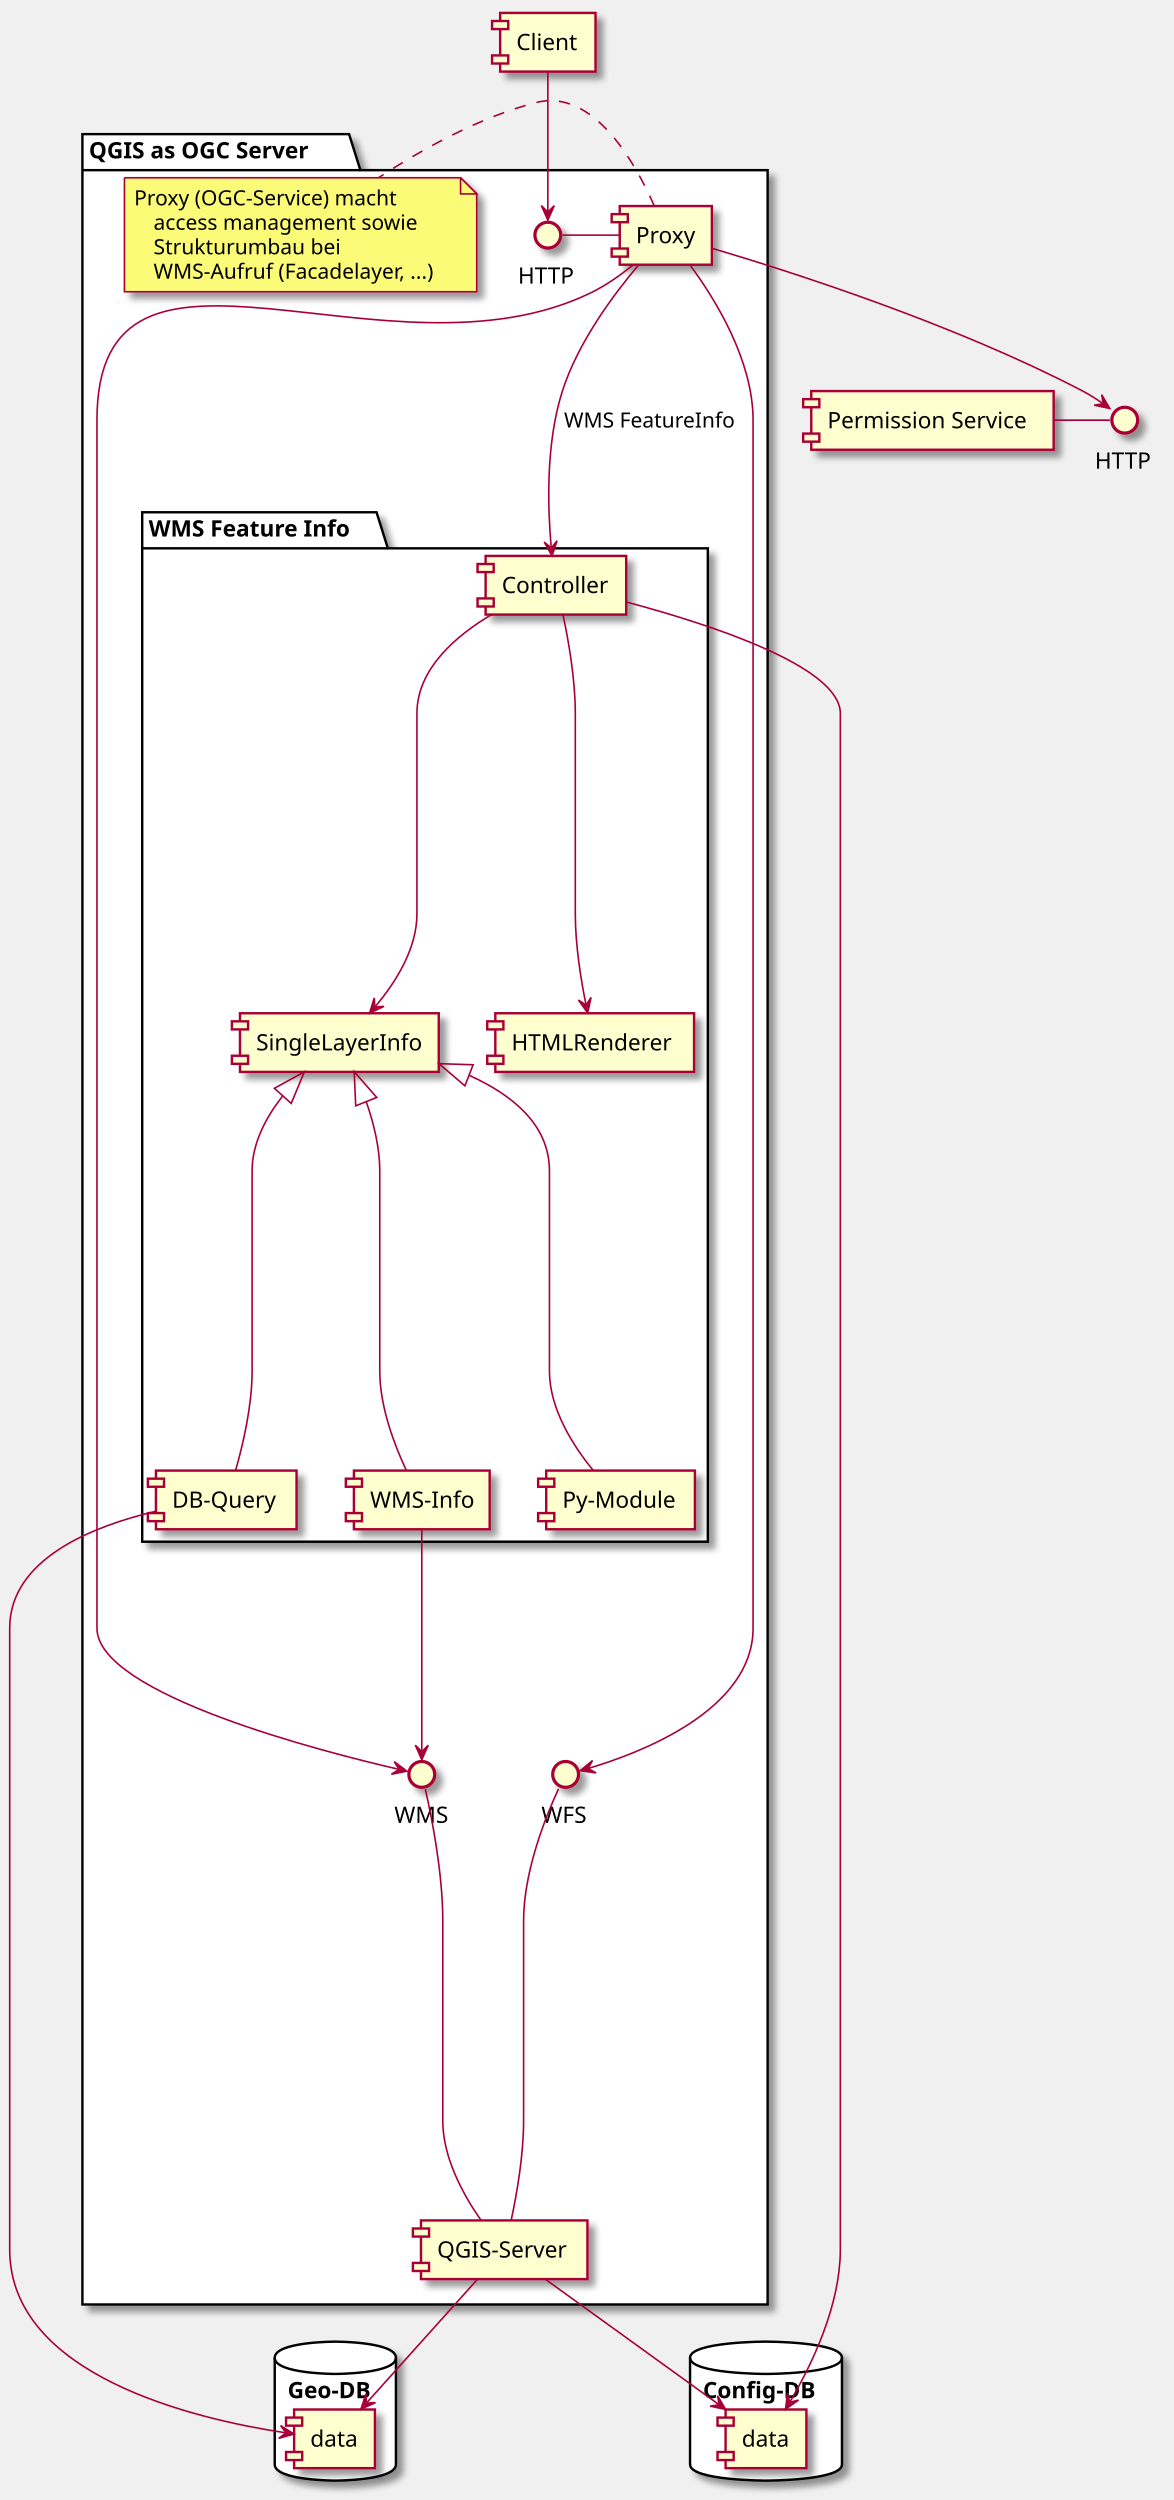
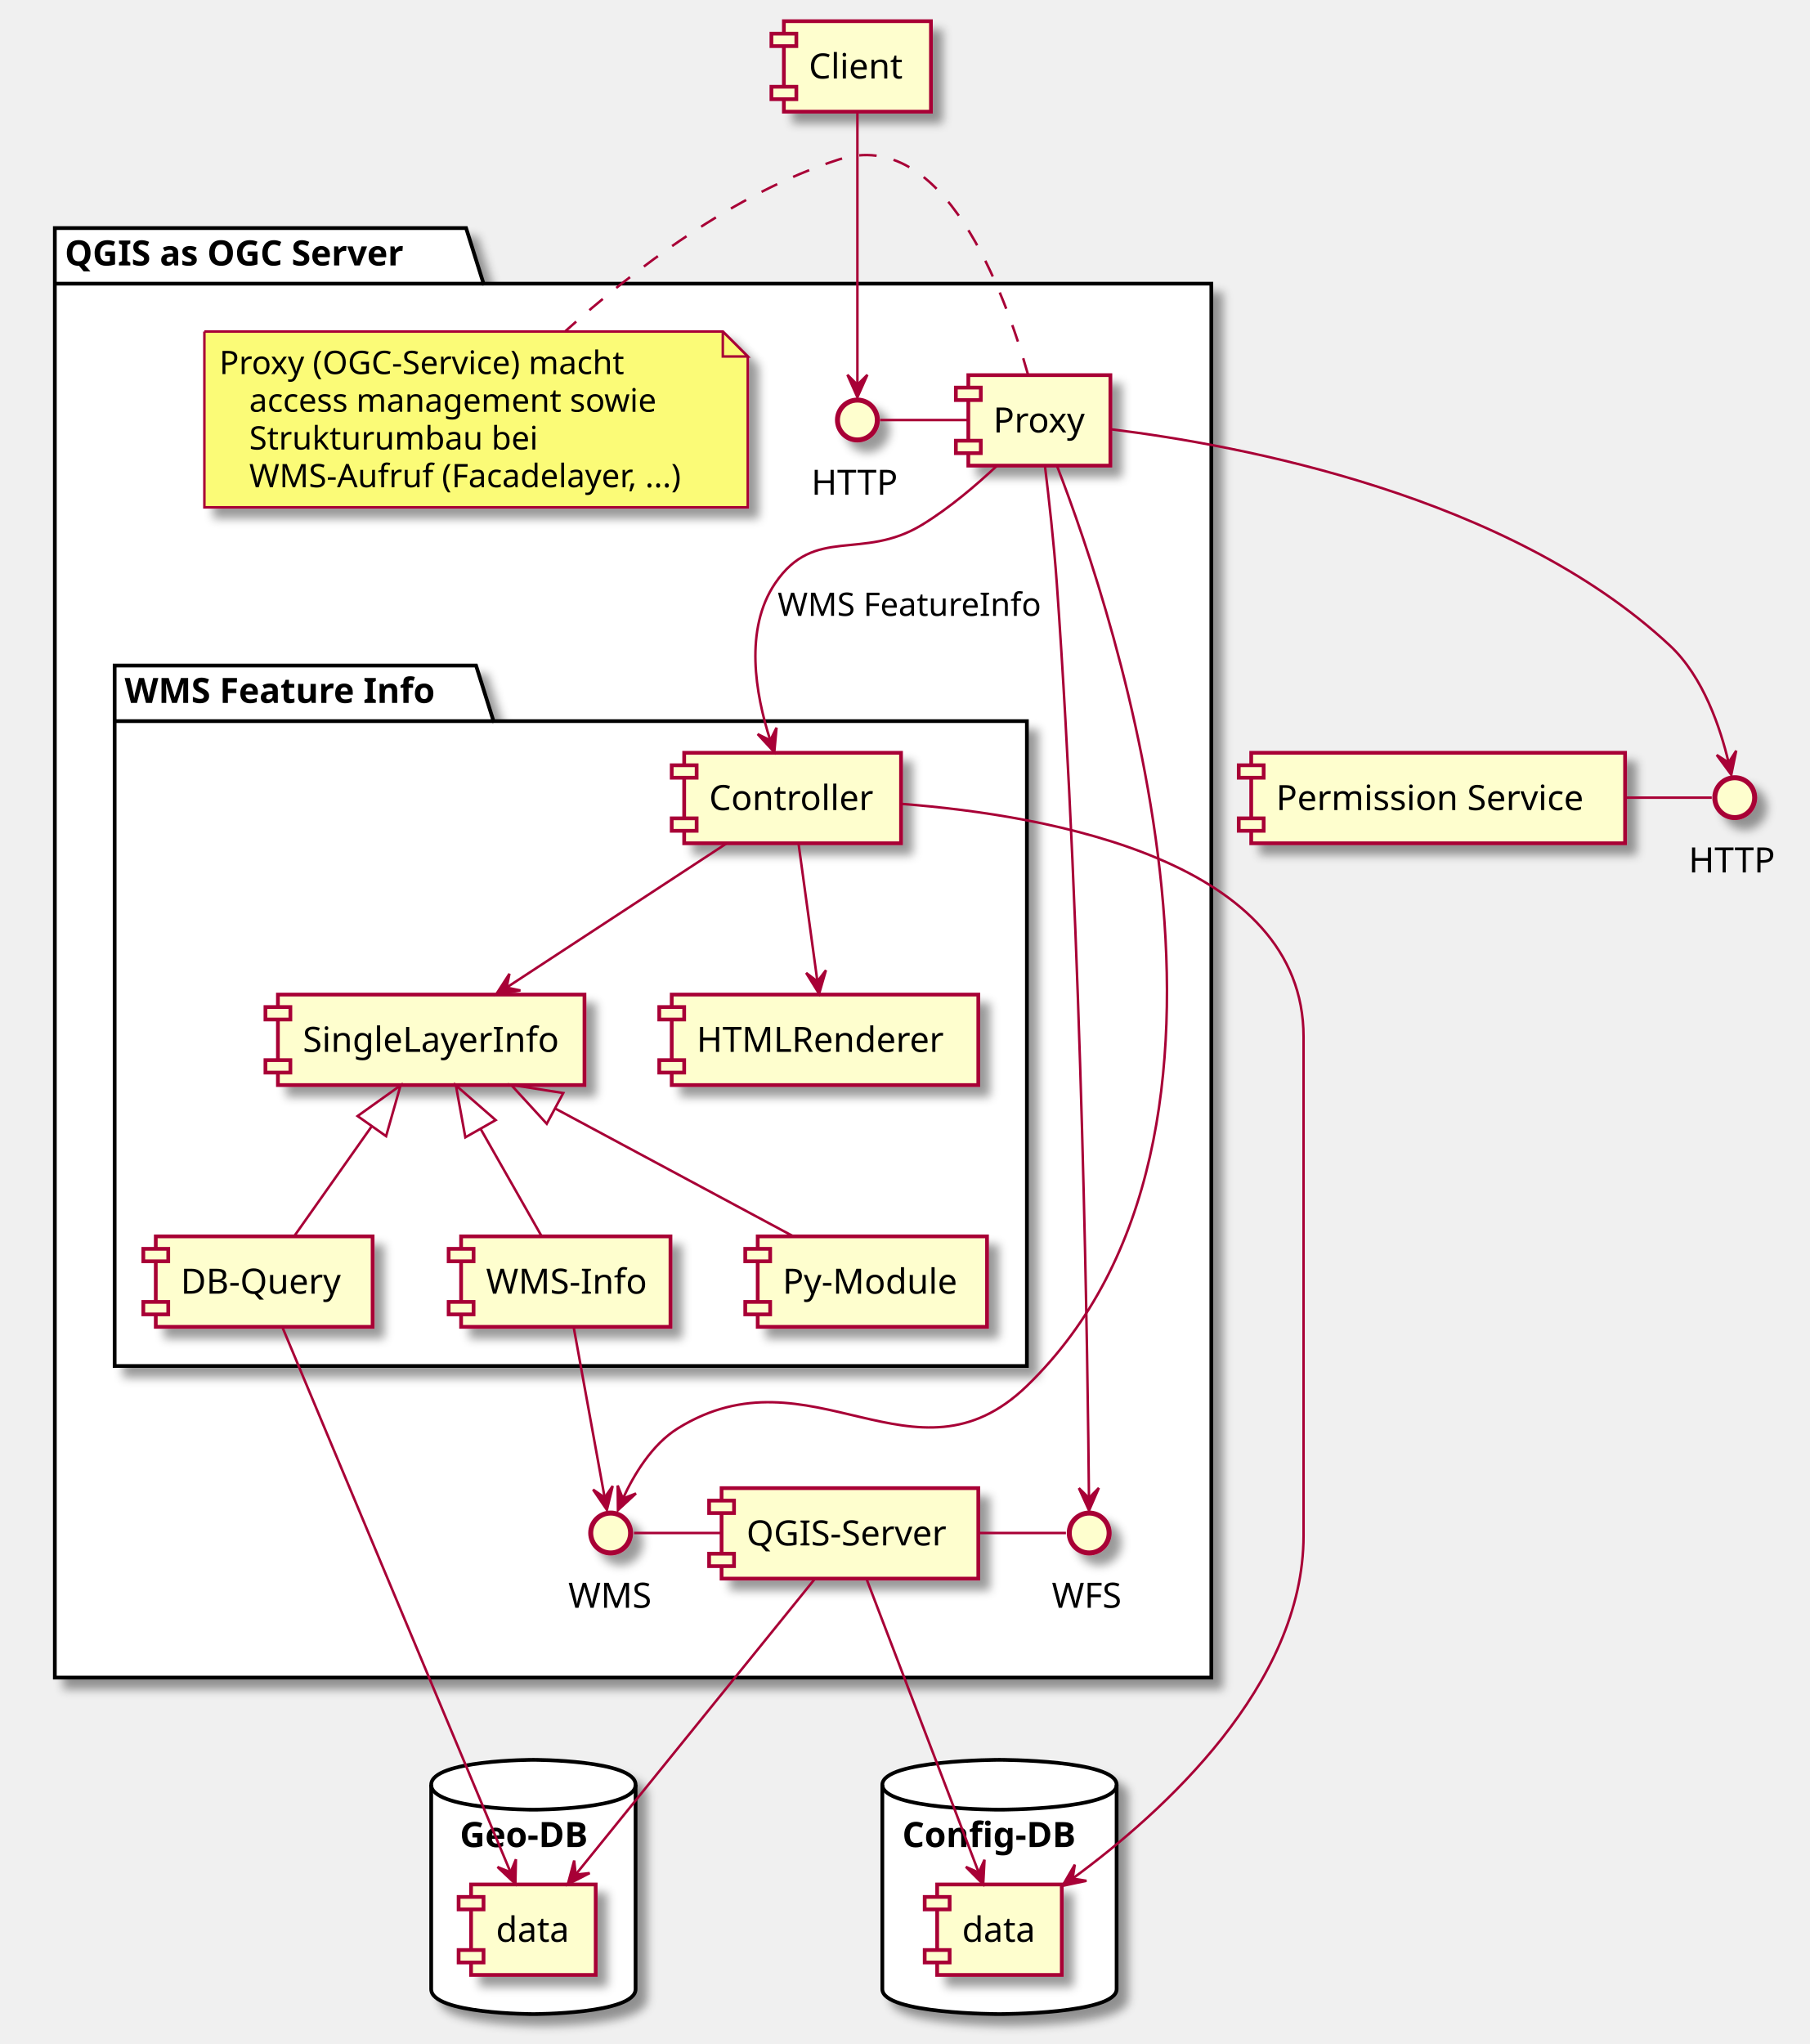
- <svg xmlns="http://www.w3.org/2000/svg" contentScriptType="application/ecmascript" contentStyleType="text/css" height="1547px" preserveAspectRatio="none" style="width:726px;height:1547px;" version="1.1" viewBox="0 0 726 1547" width="726px" zoomAndPan="magnify">
+ <svg xmlns="http://www.w3.org/2000/svg" contentScriptType="application/ecmascript" contentStyleType="text/css" height="820px" preserveAspectRatio="none" style="width:726px;height:820px;" version="1.1" viewBox="0 0 726 820" width="726px" zoomAndPan="magnify">
  <defs>
-     <filter height="300%" id="f15fc6w7l2pqp" width="300%" x="-1" y="-1">
+     <filter height="300%" id="fhcs3m8ffwqwz" width="300%" x="-1" y="-1">
      <feGaussianBlur result="blurOut" stdDeviation="2.0" />
      <feColorMatrix in="blurOut" result="blurOut2" type="matrix" values="0 0 0 0 0 0 0 0 0 0 0 0 0 0 0 0 0 0 .4 0" />
      <feOffset dx="4.0" dy="4.0" in="blurOut2" result="blurOut3" />
      <feBlend in="SourceGraphic" in2="blurOut3" mode="normal" />
    </filter>
  </defs>
  <g>
-     <path d="M427,1459 C427,1449 474,1449 474,1449 C474,1449 521,1449 521,1459 L521,1525 C521,1535 474,1535 474,1535 C474,1535 427,1535 427,1525 L427,1459 " fill="#FFFFFF" filter="url(#f15fc6w7l2pqp)" style="stroke: #000000; stroke-width: 1.5;" />
-     <path d="M427,1459 C427,1469 474,1469 474,1469 C474,1469 521,1469 521,1459 " fill="none" style="stroke: #000000; stroke-width: 1.5;" />
-     <text fill="#000000" font-family="sans-serif" font-size="14" font-weight="bold" lengthAdjust="spacingAndGlyphs" textLength="78" x="435" y="1483.995">Config-DB</text>
-     <path d="M170,1459 C170,1449 207.5,1449 207.5,1449 C207.5,1449 245,1449 245,1459 L245,1525 C245,1535 207.5,1535 207.5,1535 C207.5,1535 170,1535 170,1525 L170,1459 " fill="#FFFFFF" filter="url(#f15fc6w7l2pqp)" style="stroke: #000000; stroke-width: 1.5;" />
-     <path d="M170,1459 C170,1469 207.5,1469 207.5,1469 C207.5,1469 245,1469 245,1459 " fill="none" style="stroke: #000000; stroke-width: 1.5;" />
-     <text fill="#000000" font-family="sans-serif" font-size="14" font-weight="bold" lengthAdjust="spacingAndGlyphs" textLength="59" x="178" y="1483.995">Geo-DB</text>
-     <polygon fill="#FFFFFF" filter="url(#f15fc6w7l2pqp)" points="51,83,216,83,223,105.297,475,105.297,475,1426,51,1426,51,83" style="stroke: #000000; stroke-width: 1.5;" />
-     <line style="stroke: #000000; stroke-width: 1.5;" x1="51" x2="223" y1="105.297" y2="105.297" />
-     <text fill="#000000" font-family="sans-serif" font-size="14" font-weight="bold" lengthAdjust="spacingAndGlyphs" textLength="159" x="55" y="97.995">QGIS as OGC Server</text>
-     <polygon fill="#FFFFFF" filter="url(#f15fc6w7l2pqp)" points="88,317,233,317,240,339.297,438,339.297,438,954,88,954,88,317" style="stroke: #000000; stroke-width: 1.5;" />
-     <line style="stroke: #000000; stroke-width: 1.5;" x1="88" x2="240" y1="339.297" y2="339.297" />
-     <text fill="#000000" font-family="sans-serif" font-size="14" font-weight="bold" lengthAdjust="spacingAndGlyphs" textLength="139" x="92" y="331.995">WMS Feature Info</text>
-     <rect fill="#FEFECE" filter="url(#f15fc6w7l2pqp)" height="36.297" style="stroke: #A80036; stroke-width: 1.5;" width="50" x="449" y="1491" />
-     <rect fill="#FEFECE" height="5" style="stroke: #A80036; stroke-width: 1.5;" width="10" x="444" y="1496" />
-     <rect fill="#FEFECE" height="5" style="stroke: #A80036; stroke-width: 1.5;" width="10" x="444" y="1517.297" />
-     <text fill="#000000" font-family="sans-serif" font-size="14" lengthAdjust="spacingAndGlyphs" textLength="30" x="459" y="1513.995">data</text>
-     <rect fill="#FEFECE" filter="url(#f15fc6w7l2pqp)" height="36.297" style="stroke: #A80036; stroke-width: 1.5;" width="50" x="182" y="1491" />
-     <rect fill="#FEFECE" height="5" style="stroke: #A80036; stroke-width: 1.5;" width="10" x="177" y="1496" />
-     <rect fill="#FEFECE" height="5" style="stroke: #A80036; stroke-width: 1.5;" width="10" x="177" y="1517.297" />
-     <text fill="#000000" font-family="sans-serif" font-size="14" lengthAdjust="spacingAndGlyphs" textLength="30" x="192" y="1513.995">data</text>
-     <path d="M77,110 L77,180.531 L295,180.531 L295,120 L285,110 L77,110 " fill="#FBFB77" filter="url(#f15fc6w7l2pqp)" style="stroke: #A80036; stroke-width: 1.0;" />
-     <path d="M285,110 L285,120 L295,120 L285,110 " fill="#FBFB77" style="stroke: #A80036; stroke-width: 1.0;" />
-     <text fill="#000000" font-family="sans-serif" font-size="13" lengthAdjust="spacingAndGlyphs" textLength="175" x="83" y="127.067">Proxy (OGC-Service) macht</text>
-     <text fill="#000000" font-family="sans-serif" font-size="13" lengthAdjust="spacingAndGlyphs" textLength="174" x="95" y="142.2">access management sowie</text>
-     <text fill="#000000" font-family="sans-serif" font-size="13" lengthAdjust="spacingAndGlyphs" textLength="120" x="95" y="157.333">Strukturumbau bei</text>
-     <text fill="#000000" font-family="sans-serif" font-size="13" lengthAdjust="spacingAndGlyphs" textLength="185" x="95" y="172.465">WMS-Aufruf (Facadelayer, ...)</text>
-     <rect fill="#FEFECE" filter="url(#f15fc6w7l2pqp)" height="36.297" style="stroke: #A80036; stroke-width: 1.5;" width="103" x="260.5" y="1374" />
-     <rect fill="#FEFECE" height="5" style="stroke: #A80036; stroke-width: 1.5;" width="10" x="255.5" y="1379" />
-     <rect fill="#FEFECE" height="5" style="stroke: #A80036; stroke-width: 1.5;" width="10" x="255.5" y="1400.297" />
-     <text fill="#000000" font-family="sans-serif" font-size="14" lengthAdjust="spacingAndGlyphs" textLength="83" x="270.5" y="1396.995">QGIS-Server</text>
-     <ellipse cx="261" cy="1098" fill="#FEFECE" filter="url(#f15fc6w7l2pqp)" rx="8" ry="8" style="stroke: #A80036; stroke-width: 2.0;" />
-     <text fill="#000000" font-family="sans-serif" font-size="14" lengthAdjust="spacingAndGlyphs" textLength="34" x="244" y="1127.995">WMS</text>
-     <ellipse cx="350" cy="1098" fill="#FEFECE" filter="url(#f15fc6w7l2pqp)" rx="8" ry="8" style="stroke: #A80036; stroke-width: 2.0;" />
-     <text fill="#000000" font-family="sans-serif" font-size="14" lengthAdjust="spacingAndGlyphs" textLength="30" x="335" y="1127.995">WFS</text>
-     <rect fill="#FEFECE" filter="url(#f15fc6w7l2pqp)" height="36.297" style="stroke: #A80036; stroke-width: 1.5;" width="87" x="300.5" y="344" />
-     <rect fill="#FEFECE" height="5" style="stroke: #A80036; stroke-width: 1.5;" width="10" x="295.5" y="349" />
-     <rect fill="#FEFECE" height="5" style="stroke: #A80036; stroke-width: 1.5;" width="10" x="295.5" y="370.297" />
-     <text fill="#000000" font-family="sans-serif" font-size="14" lengthAdjust="spacingAndGlyphs" textLength="67" x="310.5" y="366.995">Controller</text>
-     <rect fill="#FEFECE" filter="url(#f15fc6w7l2pqp)" height="36.297" style="stroke: #A80036; stroke-width: 1.5;" width="123" x="148.5" y="627" />
-     <rect fill="#FEFECE" height="5" style="stroke: #A80036; stroke-width: 1.5;" width="10" x="143.5" y="632" />
-     <rect fill="#FEFECE" height="5" style="stroke: #A80036; stroke-width: 1.5;" width="10" x="143.5" y="653.297" />
-     <text fill="#000000" font-family="sans-serif" font-size="14" lengthAdjust="spacingAndGlyphs" textLength="103" x="158.5" y="649.995">SingleLayerInfo</text>
-     <rect fill="#FEFECE" filter="url(#f15fc6w7l2pqp)" height="36.297" style="stroke: #A80036; stroke-width: 1.5;" width="84" x="219" y="910" />
-     <rect fill="#FEFECE" height="5" style="stroke: #A80036; stroke-width: 1.5;" width="10" x="214" y="915" />
-     <rect fill="#FEFECE" height="5" style="stroke: #A80036; stroke-width: 1.5;" width="10" x="214" y="936.297" />
-     <text fill="#000000" font-family="sans-serif" font-size="14" lengthAdjust="spacingAndGlyphs" textLength="64" x="229" y="932.995">WMS-Info</text>
-     <rect fill="#FEFECE" filter="url(#f15fc6w7l2pqp)" height="36.297" style="stroke: #A80036; stroke-width: 1.5;" width="87" x="96.5" y="910" />
-     <rect fill="#FEFECE" height="5" style="stroke: #A80036; stroke-width: 1.5;" width="10" x="91.5" y="915" />
-     <rect fill="#FEFECE" height="5" style="stroke: #A80036; stroke-width: 1.5;" width="10" x="91.5" y="936.297" />
-     <text fill="#000000" font-family="sans-serif" font-size="14" lengthAdjust="spacingAndGlyphs" textLength="67" x="106.5" y="932.995">DB-Query</text>
-     <rect fill="#FEFECE" filter="url(#f15fc6w7l2pqp)" height="36.297" style="stroke: #A80036; stroke-width: 1.5;" width="92" x="338" y="910" />
-     <rect fill="#FEFECE" height="5" style="stroke: #A80036; stroke-width: 1.5;" width="10" x="333" y="915" />
-     <rect fill="#FEFECE" height="5" style="stroke: #A80036; stroke-width: 1.5;" width="10" x="333" y="936.297" />
-     <text fill="#000000" font-family="sans-serif" font-size="14" lengthAdjust="spacingAndGlyphs" textLength="72" x="348" y="932.995">Py-Module</text>
-     <rect fill="#FEFECE" filter="url(#f15fc6w7l2pqp)" height="36.297" style="stroke: #A80036; stroke-width: 1.5;" width="123" x="306.5" y="627" />
-     <rect fill="#FEFECE" height="5" style="stroke: #A80036; stroke-width: 1.5;" width="10" x="301.5" y="632" />
-     <rect fill="#FEFECE" height="5" style="stroke: #A80036; stroke-width: 1.5;" width="10" x="301.5" y="653.297" />
-     <text fill="#000000" font-family="sans-serif" font-size="14" lengthAdjust="spacingAndGlyphs" textLength="103" x="316.5" y="649.995">HTMLRenderer</text>
-     <rect fill="#FEFECE" filter="url(#f15fc6w7l2pqp)" height="36.297" style="stroke: #A80036; stroke-width: 1.5;" width="57" x="383.5" y="127.5" />
-     <rect fill="#FEFECE" height="5" style="stroke: #A80036; stroke-width: 1.5;" width="10" x="378.5" y="132.5" />
-     <rect fill="#FEFECE" height="5" style="stroke: #A80036; stroke-width: 1.5;" width="10" x="378.5" y="153.797" />
-     <text fill="#000000" font-family="sans-serif" font-size="14" lengthAdjust="spacingAndGlyphs" textLength="37" x="393.5" y="150.495">Proxy</text>
-     <ellipse cx="339" cy="145.5" fill="#FEFECE" filter="url(#f15fc6w7l2pqp)" rx="8" ry="8" style="stroke: #A80036; stroke-width: 2.0;" />
-     <text fill="#000000" font-family="sans-serif" font-size="14" lengthAdjust="spacingAndGlyphs" textLength="37" x="320.5" y="175.495">HTTP</text>
-     <rect fill="#FEFECE" filter="url(#f15fc6w7l2pqp)" height="36.297" style="stroke: #A80036; stroke-width: 1.5;" width="150" x="502" y="242" />
-     <rect fill="#FEFECE" height="5" style="stroke: #A80036; stroke-width: 1.5;" width="10" x="497" y="247" />
-     <rect fill="#FEFECE" height="5" style="stroke: #A80036; stroke-width: 1.5;" width="10" x="497" y="268.297" />
-     <text fill="#000000" font-family="sans-serif" font-size="14" lengthAdjust="spacingAndGlyphs" textLength="130" x="512" y="264.995">Permission Service</text>
-     <ellipse cx="696" cy="260" fill="#FEFECE" filter="url(#f15fc6w7l2pqp)" rx="8" ry="8" style="stroke: #A80036; stroke-width: 2.0;" />
-     <text fill="#000000" font-family="sans-serif" font-size="14" lengthAdjust="spacingAndGlyphs" textLength="37" x="677.5" y="289.995">HTTP</text>
-     <rect fill="#FEFECE" filter="url(#f15fc6w7l2pqp)" height="36.297" style="stroke: #A80036; stroke-width: 1.5;" width="59" x="309.5" y="8" />
-     <rect fill="#FEFECE" height="5" style="stroke: #A80036; stroke-width: 1.5;" width="10" x="304.5" y="13" />
-     <rect fill="#FEFECE" height="5" style="stroke: #A80036; stroke-width: 1.5;" width="10" x="304.5" y="34.297" />
-     <text fill="#000000" font-family="sans-serif" font-size="14" lengthAdjust="spacingAndGlyphs" textLength="39" x="319.5" y="30.995">Client</text>
-     <path d="M652.305,260 C663.798,260 675.29,260 686.783,260 " fill="none" id="ps-psi" style="stroke: #A80036; stroke-width: 1.0;" />
-     <path d="M345.589,1107.003 C338.171,1123 324,1157.603 324,1188.5 C324,1188.5 324,1188.5 324,1312.5 C324,1333.717 319.769,1357.765 316.332,1373.803 " fill="none" id="wfi-qs" style="stroke: #A80036; stroke-width: 1.0;" />
-     <path d="M263.205,1107.187 C266.914,1123.469 274,1158.5 274,1188.5 C274,1188.5 274,1188.5 274,1312.5 C274,1335.294 286.873,1358.486 297.634,1373.89 " fill="none" id="wmi-qs" style="stroke: #A80036; stroke-width: 1.0;" />
-     <path d="M295.824,1410.025 C277.226,1430.748 246.699,1464.764 226.724,1487.022 " fill="none" id="qs-&gt;data" style="stroke: #A80036; stroke-width: 1.0;" />
-     <polygon fill="#A80036" points="223.368,1490.762,232.356,1486.736,226.707,1487.041,226.402,1481.392,223.368,1490.762" style="stroke: #A80036; stroke-width: 1.0;" />
-     <path d="M336.957,1410.025 C365.973,1430.981 413.808,1465.528 444.599,1487.766 " fill="none" id="qs-&gt;config" style="stroke: #A80036; stroke-width: 1.0;" />
-     <polygon fill="#A80036" points="449.014,1490.955,444.06,1482.443,444.961,1488.027,439.376,1488.928,449.014,1490.955" style="stroke: #A80036; stroke-width: 1.0;" />
-     <path d="M304.524,380.096 C281.916,393.444 258,414.051 258,441.5 C258,441.5 258,441.5 258,565.5 C258,587.164 244.776,607.987 232.211,622.885 " fill="none" id="ctr-&gt;sli" style="stroke: #A80036; stroke-width: 1.0;" />
-     <polygon fill="#A80036" points="228.696,626.926,237.621,622.761,231.977,623.153,231.585,617.51,228.696,626.926" style="stroke: #A80036; stroke-width: 1.0;" />
-     <path d="M348.332,380.197 C351.769,396.235 356,420.283 356,441.5 C356,441.5 356,441.5 356,565.5 C356,584.562 359.415,605.91 362.601,621.68 " fill="none" id="ctr-&gt;rend" style="stroke: #A80036; stroke-width: 1.0;" />
-     <polygon fill="#A80036" points="363.668,626.803,365.749,617.177,362.649,621.909,357.917,618.808,363.668,626.803" style="stroke: #A80036; stroke-width: 1.0;" />
-     <path d="M387.506,372.506 C439.624,386.388 520,412.498 520,441.5 C520,441.5 520,441.5 520,1392 C520,1426.785 502.171,1463.605 488.713,1486.445 " fill="none" id="ctr-&gt;config" style="stroke: #A80036; stroke-width: 1.0;" />
-     <polygon fill="#A80036" points="486.086,1490.822,494.147,1485.163,488.659,1486.535,487.288,1481.046,486.086,1490.822" style="stroke: #A80036; stroke-width: 1.0;" />
-     <path d="M226.662,681.828 C231.254,695.013 235,710.163 235,724.5 C235,724.5 235,724.5 235,848.5 C235,870.427 244.046,894.147 251.466,909.915 " fill="none" id="sli&lt;-wi" style="stroke: #A80036; stroke-width: 1.0;" />
-     <polygon fill="none" points="220.109,684.294,219.167,663.125,233.105,679.086,220.109,684.294" style="stroke: #A80036; stroke-width: 1.0;" />
-     <path d="M174.872,678.237 C164.565,691.418 156,707.489 156,724.5 C156,724.5 156,724.5 156,848.5 C156,869.9 150.359,893.914 145.776,909.894 " fill="none" id="sli&lt;-dbq" style="stroke: #A80036; stroke-width: 1.0;" />
-     <polygon fill="none" points="169.776,673.436,188.347,663.232,180.192,682.79,169.776,673.436" style="stroke: #A80036; stroke-width: 1.0;" />
-     <path d="M290.366,665.457 C317.01,677.433 340,696.019 340,724.5 C340,724.5 340,724.5 340,848.5 C340,871.847 354.706,894.77 367.114,909.956 " fill="none" id="sli&lt;-py" style="stroke: #A80036; stroke-width: 1.0;" />
-     <polygon fill="none" points="287.697,671.93,271.574,658.181,292.752,658.874,287.697,671.93" style="stroke: #A80036; stroke-width: 1.0;" />
-     <path d="M261,946.193 C261,980.221 261,1052.84 261,1083.675 " fill="none" id="wi-&gt;wmi" style="stroke: #A80036; stroke-width: 1.0;" />
-     <polygon fill="#A80036" points="261,1088.928,265,1079.928,261,1083.928,257,1079.928,261,1088.928" style="stroke: #A80036; stroke-width: 1.0;" />
-     <path d="M96.494,935.154 C57.367,944.367 6,964.626 6,1007.5 C6,1007.5 6,1007.5 6,1392 C6,1470.035 120.558,1496.929 176.704,1505.424 " fill="none" id="dbq-&gt;data" style="stroke: #A80036; stroke-width: 1.0;" />
-     <polygon fill="#A80036" points="181.95,1506.189,173.622,1500.931,177.002,1505.467,172.466,1508.847,181.95,1506.189" style="stroke: #A80036; stroke-width: 1.0;" />
-     <path d="M348.125,145.5 C359.769,145.5 371.413,145.5 383.057,145.5 " fill="none" id="ami-am" style="stroke: #A80036; stroke-width: 1.0;" />
-     <path d="M440.853,153.722 C489.614,168.174 590.75,200.567 670,242 C674.288,244.242 678.704,247.073 682.653,249.822 " fill="none" id="am-&gt;psi" style="stroke: #A80036; stroke-width: 1.0;" />
-     <polygon fill="#A80036" points="686.726,252.742,681.741,244.247,682.662,249.829,677.081,250.749,686.726,252.742" style="stroke: #A80036; stroke-width: 1.0;" />
-     <path d="M392.123,163.675 C384.423,169.924 375.243,176.478 366,181 C239.829,242.722 60,119.541 60,260 C60,260 60,260 60,1007.5 C60,1048.504 200.837,1084.273 246.731,1094.841 " fill="none" id="am-&gt;wmi" style="stroke: #A80036; stroke-width: 1.0;" />
-     <polygon fill="#A80036" points="251.841,1096.003,243.953,1090.107,246.966,1094.894,242.178,1097.907,251.841,1096.003" style="stroke: #A80036; stroke-width: 1.0;" />
-     <path d="M426.756,163.698 C442.744,185.304 466,223.077 466,260 C466,260 466,260 466,1007.5 C466,1058.689 394.911,1085.194 364.036,1094.292 " fill="none" id="am-&gt;wfi" style="stroke: #A80036; stroke-width: 1.0;" />
-     <polygon fill="#A80036" points="359.102,1095.698,368.854,1097.078,363.911,1094.327,366.662,1089.384,359.102,1095.698" style="stroke: #A80036; stroke-width: 1.0;" />
-     <path d="M395.297,163.797 C379.785,182.078 357.673,211.746 348,242 C337.628,274.438 338.866,314.348 341.119,338.981 " fill="none" id="am-&gt;ctr" style="stroke: #A80036; stroke-width: 1.0;" />
-     <polygon fill="#A80036" points="341.611,343.997,344.713,334.649,341.123,339.021,336.751,335.431,341.611,343.997" style="stroke: #A80036; stroke-width: 1.0;" />
-     <text fill="#000000" font-family="sans-serif" font-size="13" lengthAdjust="spacingAndGlyphs" textLength="107" x="349" y="264.567">WMS FeatureInfo</text>
-     <path d="M404.904,127.479 C393.058,100.621 367.005,54.184 331.5,63.5 C296.723,72.625 261.499,92.149 234.42,109.857 " fill="none" id="am-GMN43" style="stroke: #A80036; stroke-width: 1.0; stroke-dasharray: 7.0,7.0;" />
-     <path d="M339,44.15 C339,67.985 339,109.356 339,131.138 " fill="none" id="cl-&gt;ami" style="stroke: #A80036; stroke-width: 1.0;" />
-     <polygon fill="#A80036" points="339,136.232,343,127.232,339,131.232,335,127.232,339,136.232" style="stroke: #A80036; stroke-width: 1.0;" />
+     <path d="M354,716 C354,706 401,706 401,706 C401,706 448,706 448,716 L448,798 C448,808 401,808 401,808 C401,808 354,808 354,798 L354,716 " fill="#FFFFFF" filter="url(#fhcs3m8ffwqwz)" style="stroke: #000000; stroke-width: 1.5;" />
+     <path d="M354,716 C354,726 401,726 401,726 C401,726 448,726 448,716 " fill="none" style="stroke: #000000; stroke-width: 1.5;" />
+     <text fill="#000000" font-family="sans-serif" font-size="14" font-weight="bold" lengthAdjust="spacingAndGlyphs" textLength="78" x="362" y="740.995">Config-DB</text>
+     <path d="M173,716 C173,706 214,706 214,706 C214,706 255,706 255,716 L255,798 C255,808 214,808 214,808 C214,808 173,808 173,798 L173,716 " fill="#FFFFFF" filter="url(#fhcs3m8ffwqwz)" style="stroke: #000000; stroke-width: 1.5;" />
+     <path d="M173,716 C173,726 214,726 214,726 C214,726 255,726 255,716 " fill="none" style="stroke: #000000; stroke-width: 1.5;" />
+     <text fill="#000000" font-family="sans-serif" font-size="14" font-weight="bold" lengthAdjust="spacingAndGlyphs" textLength="59" x="184.5" y="740.995">Geo-DB</text>
+     <polygon fill="#FFFFFF" filter="url(#fhcs3m8ffwqwz)" points="22,91.5,187,91.5,194,113.797,486,113.797,486,673,22,673,22,91.5" style="stroke: #000000; stroke-width: 1.5;" />
+     <line style="stroke: #000000; stroke-width: 1.5;" x1="22" x2="194" y1="113.797" y2="113.797" />
+     <text fill="#000000" font-family="sans-serif" font-size="14" font-weight="bold" lengthAdjust="spacingAndGlyphs" textLength="159" x="26" y="106.495">QGIS as OGC Server</text>
+     <polygon fill="#FFFFFF" filter="url(#fhcs3m8ffwqwz)" points="46,267,191,267,198,289.297,412,289.297,412,548,46,548,46,267" style="stroke: #000000; stroke-width: 1.5;" />
+     <line style="stroke: #000000; stroke-width: 1.5;" x1="46" x2="198" y1="289.297" y2="289.297" />
+     <text fill="#000000" font-family="sans-serif" font-size="14" font-weight="bold" lengthAdjust="spacingAndGlyphs" textLength="139" x="50" y="281.995">WMS Feature Info</text>
+     <rect fill="#FEFECE" filter="url(#fhcs3m8ffwqwz)" height="36.297" style="stroke: #A80036; stroke-width: 1.5;" width="50" x="376" y="756" />
+     <rect fill="#FEFECE" height="5" style="stroke: #A80036; stroke-width: 1.5;" width="10" x="371" y="761" />
+     <rect fill="#FEFECE" height="5" style="stroke: #A80036; stroke-width: 1.5;" width="10" x="371" y="782.297" />
+     <text fill="#000000" font-family="sans-serif" font-size="14" lengthAdjust="spacingAndGlyphs" textLength="30" x="386" y="778.995">data</text>
+     <rect fill="#FEFECE" filter="url(#fhcs3m8ffwqwz)" height="36.297" style="stroke: #A80036; stroke-width: 1.5;" width="50" x="189" y="756" />
+     <rect fill="#FEFECE" height="5" style="stroke: #A80036; stroke-width: 1.5;" width="10" x="184" y="761" />
+     <rect fill="#FEFECE" height="5" style="stroke: #A80036; stroke-width: 1.5;" width="10" x="184" y="782.297" />
+     <text fill="#000000" font-family="sans-serif" font-size="14" lengthAdjust="spacingAndGlyphs" textLength="30" x="199" y="778.995">data</text>
+     <path d="M82,133 L82,203.531 L300,203.531 L300,143 L290,133 L82,133 " fill="#FBFB77" filter="url(#fhcs3m8ffwqwz)" style="stroke: #A80036; stroke-width: 1.0;" />
+     <path d="M290,133 L290,143 L300,143 L290,133 " fill="#FBFB77" style="stroke: #A80036; stroke-width: 1.0;" />
+     <text fill="#000000" font-family="sans-serif" font-size="13" lengthAdjust="spacingAndGlyphs" textLength="175" x="88" y="150.067">Proxy (OGC-Service) macht</text>
+     <text fill="#000000" font-family="sans-serif" font-size="13" lengthAdjust="spacingAndGlyphs" textLength="174" x="100" y="165.2">access management sowie</text>
+     <text fill="#000000" font-family="sans-serif" font-size="13" lengthAdjust="spacingAndGlyphs" textLength="120" x="100" y="180.333">Strukturumbau bei</text>
+     <text fill="#000000" font-family="sans-serif" font-size="13" lengthAdjust="spacingAndGlyphs" textLength="185" x="100" y="195.465">WMS-Aufruf (Facadelayer, ...)</text>
+     <rect fill="#FEFECE" filter="url(#fhcs3m8ffwqwz)" height="36.297" style="stroke: #A80036; stroke-width: 1.5;" width="103" x="289.5" y="597" />
+     <rect fill="#FEFECE" height="5" style="stroke: #A80036; stroke-width: 1.5;" width="10" x="284.5" y="602" />
+     <rect fill="#FEFECE" height="5" style="stroke: #A80036; stroke-width: 1.5;" width="10" x="284.5" y="623.297" />
+     <text fill="#000000" font-family="sans-serif" font-size="14" lengthAdjust="spacingAndGlyphs" textLength="83" x="299.5" y="619.995">QGIS-Server</text>
+     <ellipse cx="245" cy="615" fill="#FEFECE" filter="url(#fhcs3m8ffwqwz)" rx="8" ry="8" style="stroke: #A80036; stroke-width: 2.0;" />
+     <text fill="#000000" font-family="sans-serif" font-size="14" lengthAdjust="spacingAndGlyphs" textLength="34" x="228" y="644.995">WMS</text>
+     <ellipse cx="437" cy="615" fill="#FEFECE" filter="url(#fhcs3m8ffwqwz)" rx="8" ry="8" style="stroke: #A80036; stroke-width: 2.0;" />
+     <text fill="#000000" font-family="sans-serif" font-size="14" lengthAdjust="spacingAndGlyphs" textLength="30" x="422" y="644.995">WFS</text>
+     <rect fill="#FEFECE" filter="url(#fhcs3m8ffwqwz)" height="36.297" style="stroke: #A80036; stroke-width: 1.5;" width="87" x="274.5" y="302" />
+     <rect fill="#FEFECE" height="5" style="stroke: #A80036; stroke-width: 1.5;" width="10" x="269.5" y="307" />
+     <rect fill="#FEFECE" height="5" style="stroke: #A80036; stroke-width: 1.5;" width="10" x="269.5" y="328.297" />
+     <text fill="#000000" font-family="sans-serif" font-size="14" lengthAdjust="spacingAndGlyphs" textLength="67" x="284.5" y="324.995">Controller</text>
+     <rect fill="#FEFECE" filter="url(#fhcs3m8ffwqwz)" height="36.297" style="stroke: #A80036; stroke-width: 1.5;" width="123" x="111.5" y="399" />
+     <rect fill="#FEFECE" height="5" style="stroke: #A80036; stroke-width: 1.5;" width="10" x="106.5" y="404" />
+     <rect fill="#FEFECE" height="5" style="stroke: #A80036; stroke-width: 1.5;" width="10" x="106.5" y="425.297" />
+     <text fill="#000000" font-family="sans-serif" font-size="14" lengthAdjust="spacingAndGlyphs" textLength="103" x="121.5" y="421.995">SingleLayerInfo</text>
+     <rect fill="#FEFECE" filter="url(#fhcs3m8ffwqwz)" height="36.297" style="stroke: #A80036; stroke-width: 1.5;" width="84" x="185" y="496" />
+     <rect fill="#FEFECE" height="5" style="stroke: #A80036; stroke-width: 1.5;" width="10" x="180" y="501" />
+     <rect fill="#FEFECE" height="5" style="stroke: #A80036; stroke-width: 1.5;" width="10" x="180" y="522.297" />
+     <text fill="#000000" font-family="sans-serif" font-size="14" lengthAdjust="spacingAndGlyphs" textLength="64" x="195" y="518.995">WMS-Info</text>
+     <rect fill="#FEFECE" filter="url(#fhcs3m8ffwqwz)" height="36.297" style="stroke: #A80036; stroke-width: 1.5;" width="87" x="62.5" y="496" />
+     <rect fill="#FEFECE" height="5" style="stroke: #A80036; stroke-width: 1.5;" width="10" x="57.5" y="501" />
+     <rect fill="#FEFECE" height="5" style="stroke: #A80036; stroke-width: 1.5;" width="10" x="57.5" y="522.297" />
+     <text fill="#000000" font-family="sans-serif" font-size="14" lengthAdjust="spacingAndGlyphs" textLength="67" x="72.5" y="518.995">DB-Query</text>
+     <rect fill="#FEFECE" filter="url(#fhcs3m8ffwqwz)" height="36.297" style="stroke: #A80036; stroke-width: 1.5;" width="92" x="304" y="496" />
+     <rect fill="#FEFECE" height="5" style="stroke: #A80036; stroke-width: 1.5;" width="10" x="299" y="501" />
+     <rect fill="#FEFECE" height="5" style="stroke: #A80036; stroke-width: 1.5;" width="10" x="299" y="522.297" />
+     <text fill="#000000" font-family="sans-serif" font-size="14" lengthAdjust="spacingAndGlyphs" textLength="72" x="314" y="518.995">Py-Module</text>
+     <rect fill="#FEFECE" filter="url(#fhcs3m8ffwqwz)" height="36.297" style="stroke: #A80036; stroke-width: 1.5;" width="123" x="269.5" y="399" />
+     <rect fill="#FEFECE" height="5" style="stroke: #A80036; stroke-width: 1.5;" width="10" x="264.5" y="404" />
+     <rect fill="#FEFECE" height="5" style="stroke: #A80036; stroke-width: 1.5;" width="10" x="264.5" y="425.297" />
+     <text fill="#000000" font-family="sans-serif" font-size="14" lengthAdjust="spacingAndGlyphs" textLength="103" x="279.5" y="421.995">HTMLRenderer</text>
+     <rect fill="#FEFECE" filter="url(#fhcs3m8ffwqwz)" height="36.297" style="stroke: #A80036; stroke-width: 1.5;" width="57" x="388.5" y="150.5" />
+     <rect fill="#FEFECE" height="5" style="stroke: #A80036; stroke-width: 1.5;" width="10" x="383.5" y="155.5" />
+     <rect fill="#FEFECE" height="5" style="stroke: #A80036; stroke-width: 1.5;" width="10" x="383.5" y="176.797" />
+     <text fill="#000000" font-family="sans-serif" font-size="14" lengthAdjust="spacingAndGlyphs" textLength="37" x="398.5" y="173.495">Proxy</text>
+     <ellipse cx="344" cy="168.5" fill="#FEFECE" filter="url(#fhcs3m8ffwqwz)" rx="8" ry="8" style="stroke: #A80036; stroke-width: 2.0;" />
+     <text fill="#000000" font-family="sans-serif" font-size="14" lengthAdjust="spacingAndGlyphs" textLength="37" x="325.5" y="198.495">HTTP</text>
+     <rect fill="#FEFECE" filter="url(#fhcs3m8ffwqwz)" height="36.297" style="stroke: #A80036; stroke-width: 1.5;" width="150" x="502" y="302" />
+     <rect fill="#FEFECE" height="5" style="stroke: #A80036; stroke-width: 1.5;" width="10" x="497" y="307" />
+     <rect fill="#FEFECE" height="5" style="stroke: #A80036; stroke-width: 1.5;" width="10" x="497" y="328.297" />
+     <text fill="#000000" font-family="sans-serif" font-size="14" lengthAdjust="spacingAndGlyphs" textLength="130" x="512" y="324.995">Permission Service</text>
+     <ellipse cx="696" cy="320" fill="#FEFECE" filter="url(#fhcs3m8ffwqwz)" rx="8" ry="8" style="stroke: #A80036; stroke-width: 2.0;" />
+     <text fill="#000000" font-family="sans-serif" font-size="14" lengthAdjust="spacingAndGlyphs" textLength="37" x="677.5" y="349.995">HTTP</text>
+     <rect fill="#FEFECE" filter="url(#fhcs3m8ffwqwz)" height="36.297" style="stroke: #A80036; stroke-width: 1.5;" width="59" x="314.5" y="8.5" />
+     <rect fill="#FEFECE" height="5" style="stroke: #A80036; stroke-width: 1.5;" width="10" x="309.5" y="13.5" />
+     <rect fill="#FEFECE" height="5" style="stroke: #A80036; stroke-width: 1.5;" width="10" x="309.5" y="34.797" />
+     <text fill="#000000" font-family="sans-serif" font-size="14" lengthAdjust="spacingAndGlyphs" textLength="39" x="324.5" y="31.495">Client</text>
+     <path d="M652.305,320 C663.797,320 675.29,320 686.783,320 " fill="none" id="ps-psi" style="stroke: #A80036; stroke-width: 1.0;" />
+     <path d="M392.75,615 C404.389,615 416.027,615 427.666,615 " fill="none" id="qs-wfi" style="stroke: #A80036; stroke-width: 1.0;" />
+     <path d="M254.375,615 C265.993,615 277.61,615 289.228,615 " fill="none" id="wmi-qs" style="stroke: #A80036; stroke-width: 1.0;" />
+     <path d="M327.167,633.101 C303.787,662.003 256.525,720.429 231.104,751.856 " fill="none" id="qs-&gt;data" style="stroke: #A80036; stroke-width: 1.0;" />
+     <polygon fill="#A80036" points="227.816,755.92,236.586,751.439,230.961,752.033,230.367,746.408,227.816,755.92" style="stroke: #A80036; stroke-width: 1.0;" />
+     <path d="M347.535,633.101 C358.491,661.767 380.545,719.477 392.623,751.081 " fill="none" id="qs-&gt;config" style="stroke: #A80036; stroke-width: 1.0;" />
+     <polygon fill="#A80036" points="394.473,755.92,394.996,746.086,392.688,751.25,387.523,748.942,394.473,755.92" style="stroke: #A80036; stroke-width: 1.0;" />
+     <path d="M291.742,338.204 C266.9,354.479 229.627,378.9 203.484,396.028 " fill="none" id="ctr-&gt;sli" style="stroke: #A80036; stroke-width: 1.0;" />
+     <polygon fill="#A80036" points="199.063,398.924,208.783,397.338,203.245,396.184,204.4,390.646,199.063,398.924" style="stroke: #A80036; stroke-width: 1.0;" />
+     <path d="M320.384,338.424 C322.51,353.959 325.633,376.783 327.942,393.655 " fill="none" id="ctr-&gt;rend" style="stroke: #A80036; stroke-width: 1.0;" />
+     <polygon fill="#A80036" points="328.631,398.686,331.375,389.227,327.954,393.732,323.449,390.311,328.631,398.686" style="stroke: #A80036; stroke-width: 1.0;" />
+     <path d="M361.726,322.498 C421.932,327.161 523,345.491 523,416 C523,416 523,416 523,616 C523,676.039 466.685,726.967 430.577,753.45 " fill="none" id="ctr-&gt;config" style="stroke: #A80036; stroke-width: 1.0;" />
+     <polygon fill="#A80036" points="426.278,756.557,435.915,754.525,430.33,753.628,431.227,748.042,426.278,756.557" style="stroke: #A80036; stroke-width: 1.0;" />
+     <path d="M192.93,453.061 C201.189,467.592 210.399,483.794 217.158,495.686 " fill="none" id="sli&lt;-wi" style="stroke: #A80036; stroke-width: 1.0;" />
+     <polygon fill="none" points="186.702,456.271,182.904,435.424,198.873,449.353,186.702,456.271" style="stroke: #A80036; stroke-width: 1.0;" />
+     <path d="M148.962,452.084 C138.539,466.862 126.786,483.527 118.211,495.686 " fill="none" id="sli&lt;-dbq" style="stroke: #A80036; stroke-width: 1.0;" />
+     <polygon fill="none" points="143.464,447.734,160.711,435.424,154.905,455.803,143.464,447.734" style="stroke: #A80036; stroke-width: 1.0;" />
+     <path d="M222.926,444.796 C253.492,461.202 291.69,481.704 318.185,495.924 " fill="none" id="sli&lt;-py" style="stroke: #A80036; stroke-width: 1.0;" />
+     <polygon fill="none" points="219.365,450.83,205.053,435.204,225.986,438.494,219.365,450.83" style="stroke: #A80036; stroke-width: 1.0;" />
+     <path d="M230.135,532.244 C233.677,551.724 239.365,583.008 242.581,600.695 " fill="none" id="wi-&gt;wmi" style="stroke: #A80036; stroke-width: 1.0;" />
+     <polygon fill="#A80036" points="243.494,605.719,245.82,596.149,242.6,600.8,237.949,597.579,243.494,605.719" style="stroke: #A80036; stroke-width: 1.0;" />
+     <path d="M113.254,532.329 C132.314,577.86 183.786,700.821 204.837,751.112 " fill="none" id="dbq-&gt;data" style="stroke: #A80036; stroke-width: 1.0;" />
+     <polygon fill="#A80036" points="206.778,755.747,206.992,745.9,204.847,751.135,199.612,748.99,206.778,755.747" style="stroke: #A80036; stroke-width: 1.0;" />
+     <path d="M353.125,168.5 C364.769,168.5 376.413,168.5 388.057,168.5 " fill="none" id="ami-am" style="stroke: #A80036; stroke-width: 1.0;" />
+     <path d="M445.874,172.235 C497.269,178.555 605.286,198.598 670,259 C683.481,271.583 690.322,292.355 693.522,305.857 " fill="none" id="am-&gt;psi" style="stroke: #A80036; stroke-width: 1.0;" />
+     <polygon fill="#A80036" points="694.611,310.814,696.586,301.165,693.538,305.93,688.773,302.882,694.611,310.814" style="stroke: #A80036; stroke-width: 1.0;" />
+     <path d="M423.974,186.627 C447.48,247.44 516.655,454.744 412,556 C366.953,599.583 325.283,539.991 272,573 C261.511,579.498 254.251,591.758 249.922,601.185 " fill="none" id="am-&gt;wmi" style="stroke: #A80036; stroke-width: 1.0;" />
+     <polygon fill="#A80036" points="247.924,605.811,255.165,599.135,249.907,601.221,247.821,595.963,247.924,605.811" style="stroke: #A80036; stroke-width: 1.0;" />
+     <path d="M419.218,186.716 C420.805,199.691 422.855,217.934 424,234 C434.235,377.602 436.466,552.325 436.903,600.919 " fill="none" id="am-&gt;wfi" style="stroke: #A80036; stroke-width: 1.0;" />
+     <polygon fill="#A80036" points="436.945,605.966,440.868,596.932,436.902,600.966,432.868,597.001,436.945,605.966" style="stroke: #A80036; stroke-width: 1.0;" />
+     <path d="M400.258,186.593 C391.743,194.61 380.905,203.841 370,210.5 C345.91,225.209 326.841,210.639 311,234 C298.543,252.371 303.075,278.373 308.971,296.77 " fill="none" id="am-&gt;ctr" style="stroke: #A80036; stroke-width: 1.0;" />
+     <polygon fill="#A80036" points="310.657,301.744,311.554,291.936,309.051,297.009,303.978,294.506,310.657,301.744" style="stroke: #A80036; stroke-width: 1.0;" />
+     <text fill="#000000" font-family="sans-serif" font-size="13" lengthAdjust="spacingAndGlyphs" textLength="107" x="312" y="247.067">WMS FeatureInfo</text>
+     <path d="M412.491,150.427 C403.088,117.073 378.682,50.422 336.5,64 C294.462,77.532 254.292,108.204 226.853,132.838 " fill="none" id="am-GMN43" style="stroke: #A80036; stroke-width: 1.0; stroke-dasharray: 7.0,7.0;" />
+     <path d="M344,44.667 C344,72.906 344,128.57 344,154.114 " fill="none" id="cl-&gt;ami" style="stroke: #A80036; stroke-width: 1.0;" />
+     <polygon fill="#A80036" points="344,159.368,348,150.368,344,154.368,340,150.368,344,159.368" style="stroke: #A80036; stroke-width: 1.0;" />
  </g>
</svg>
